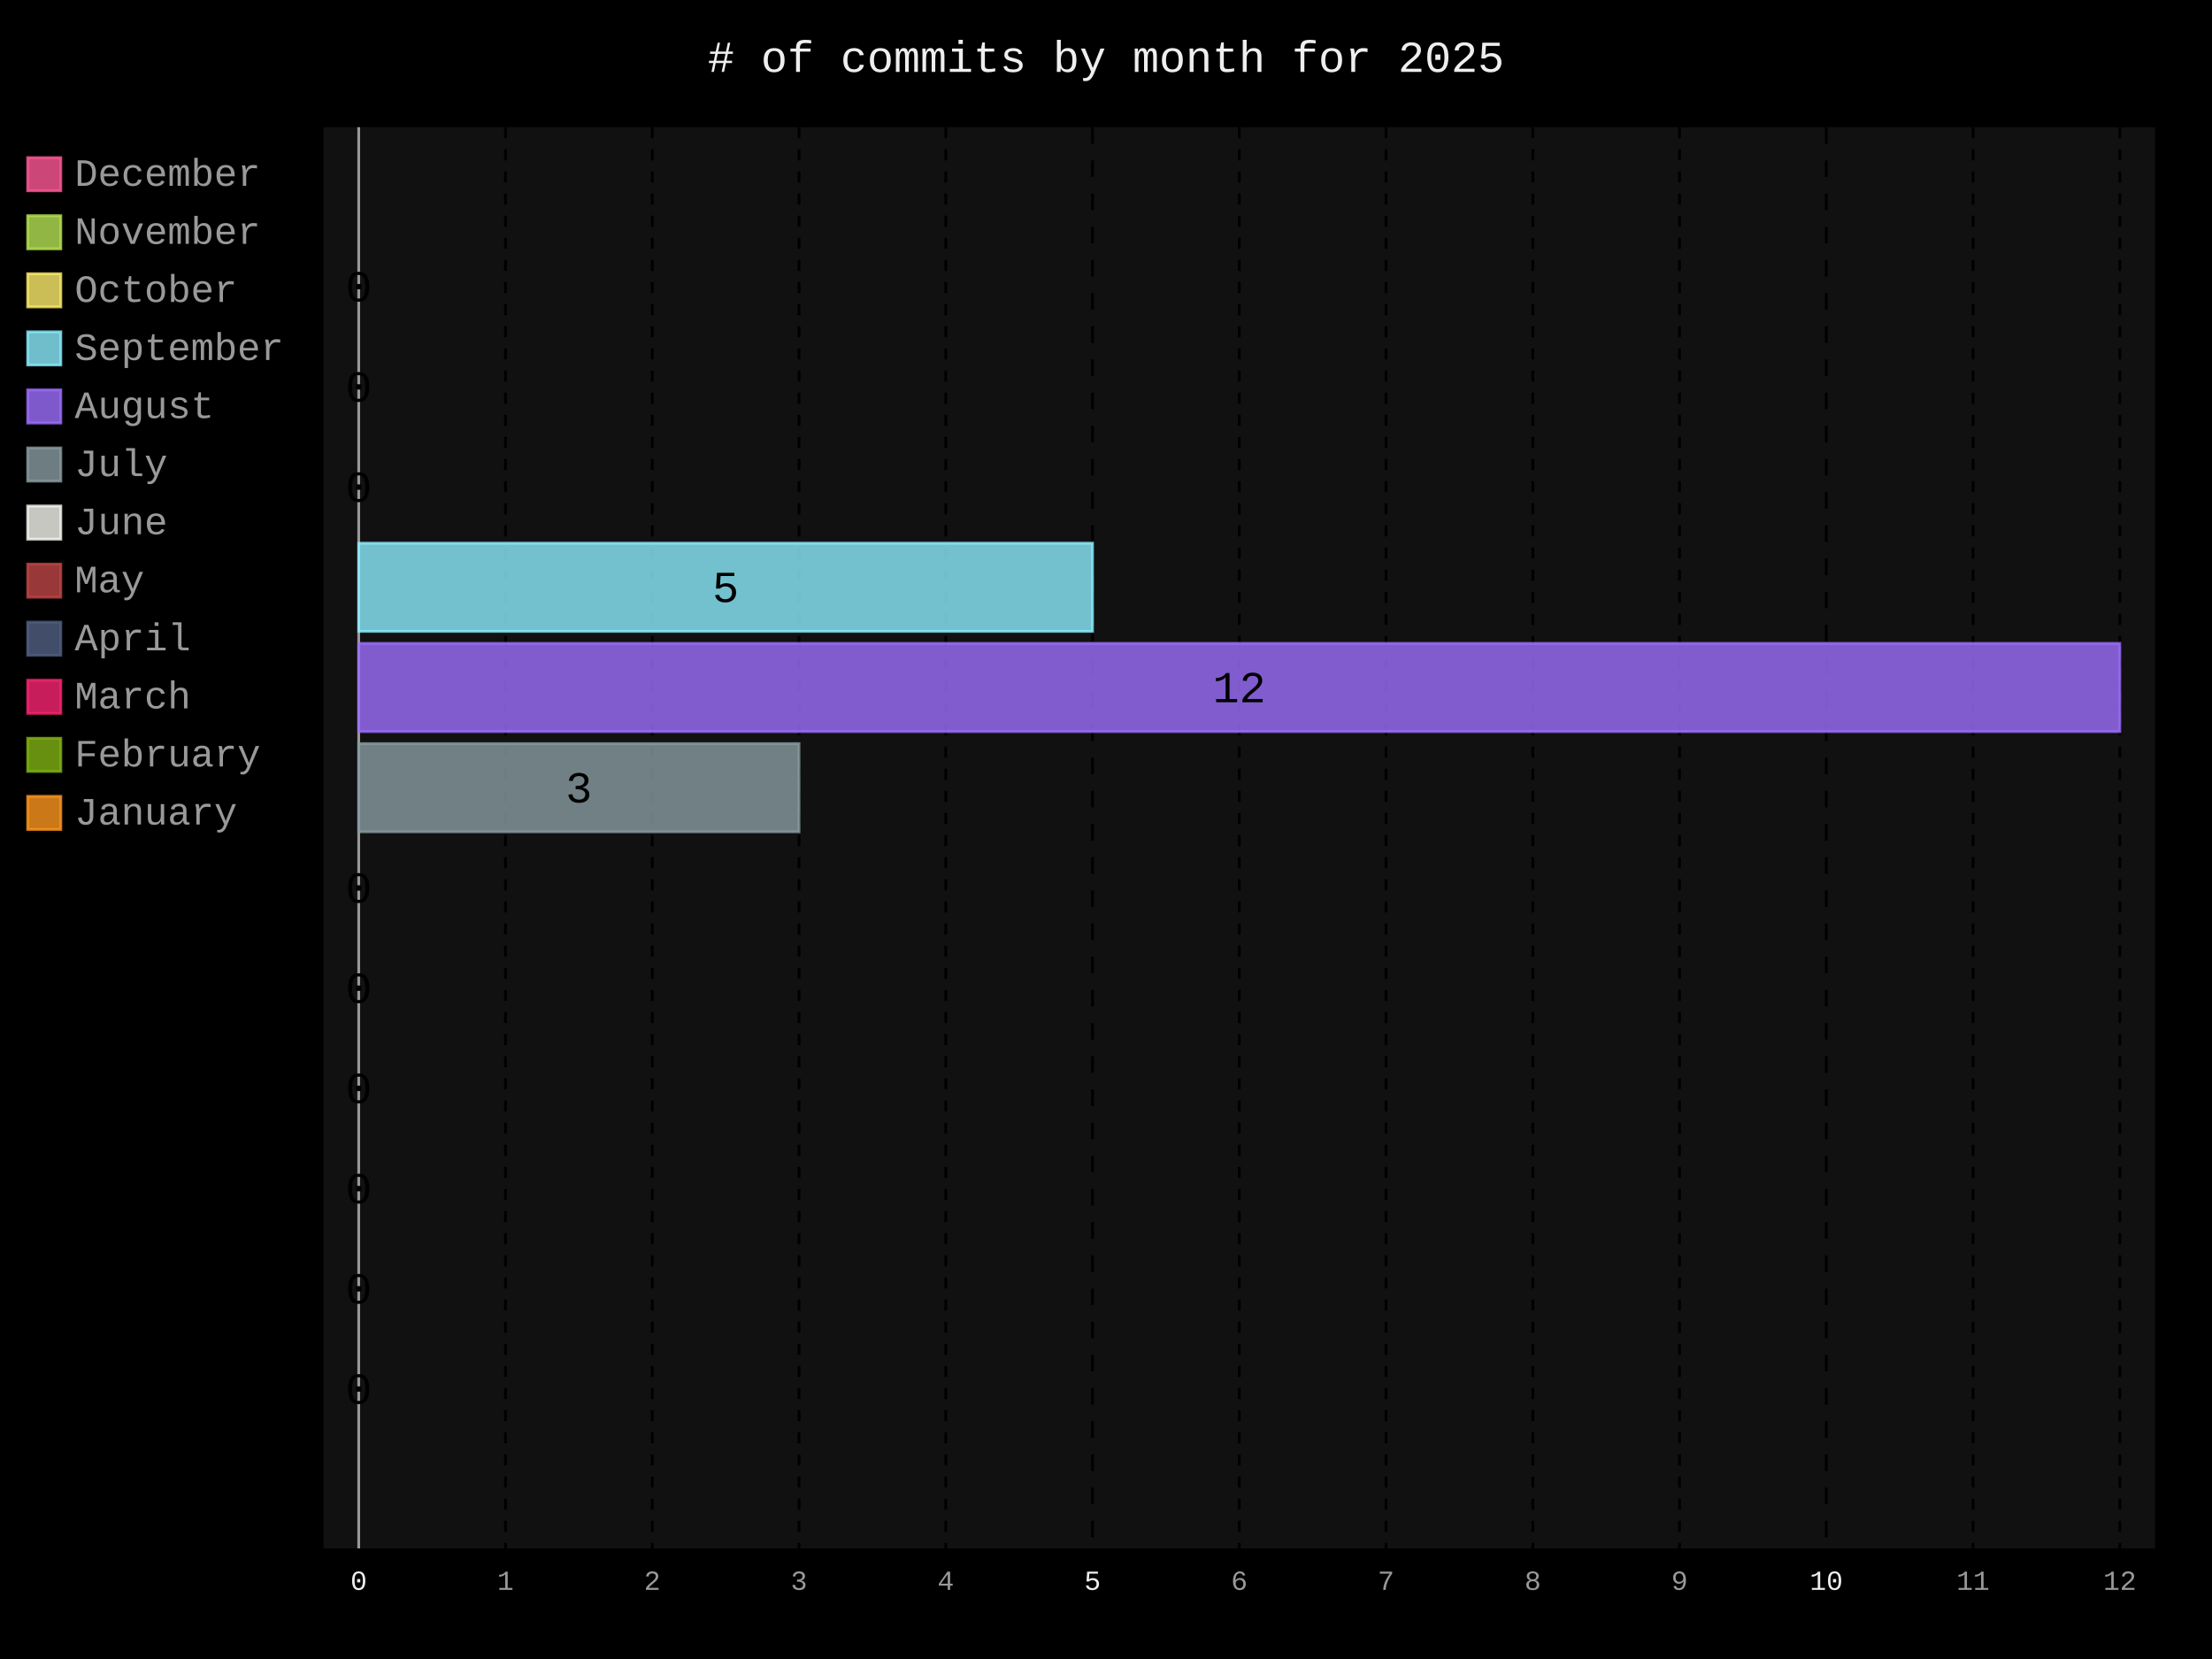
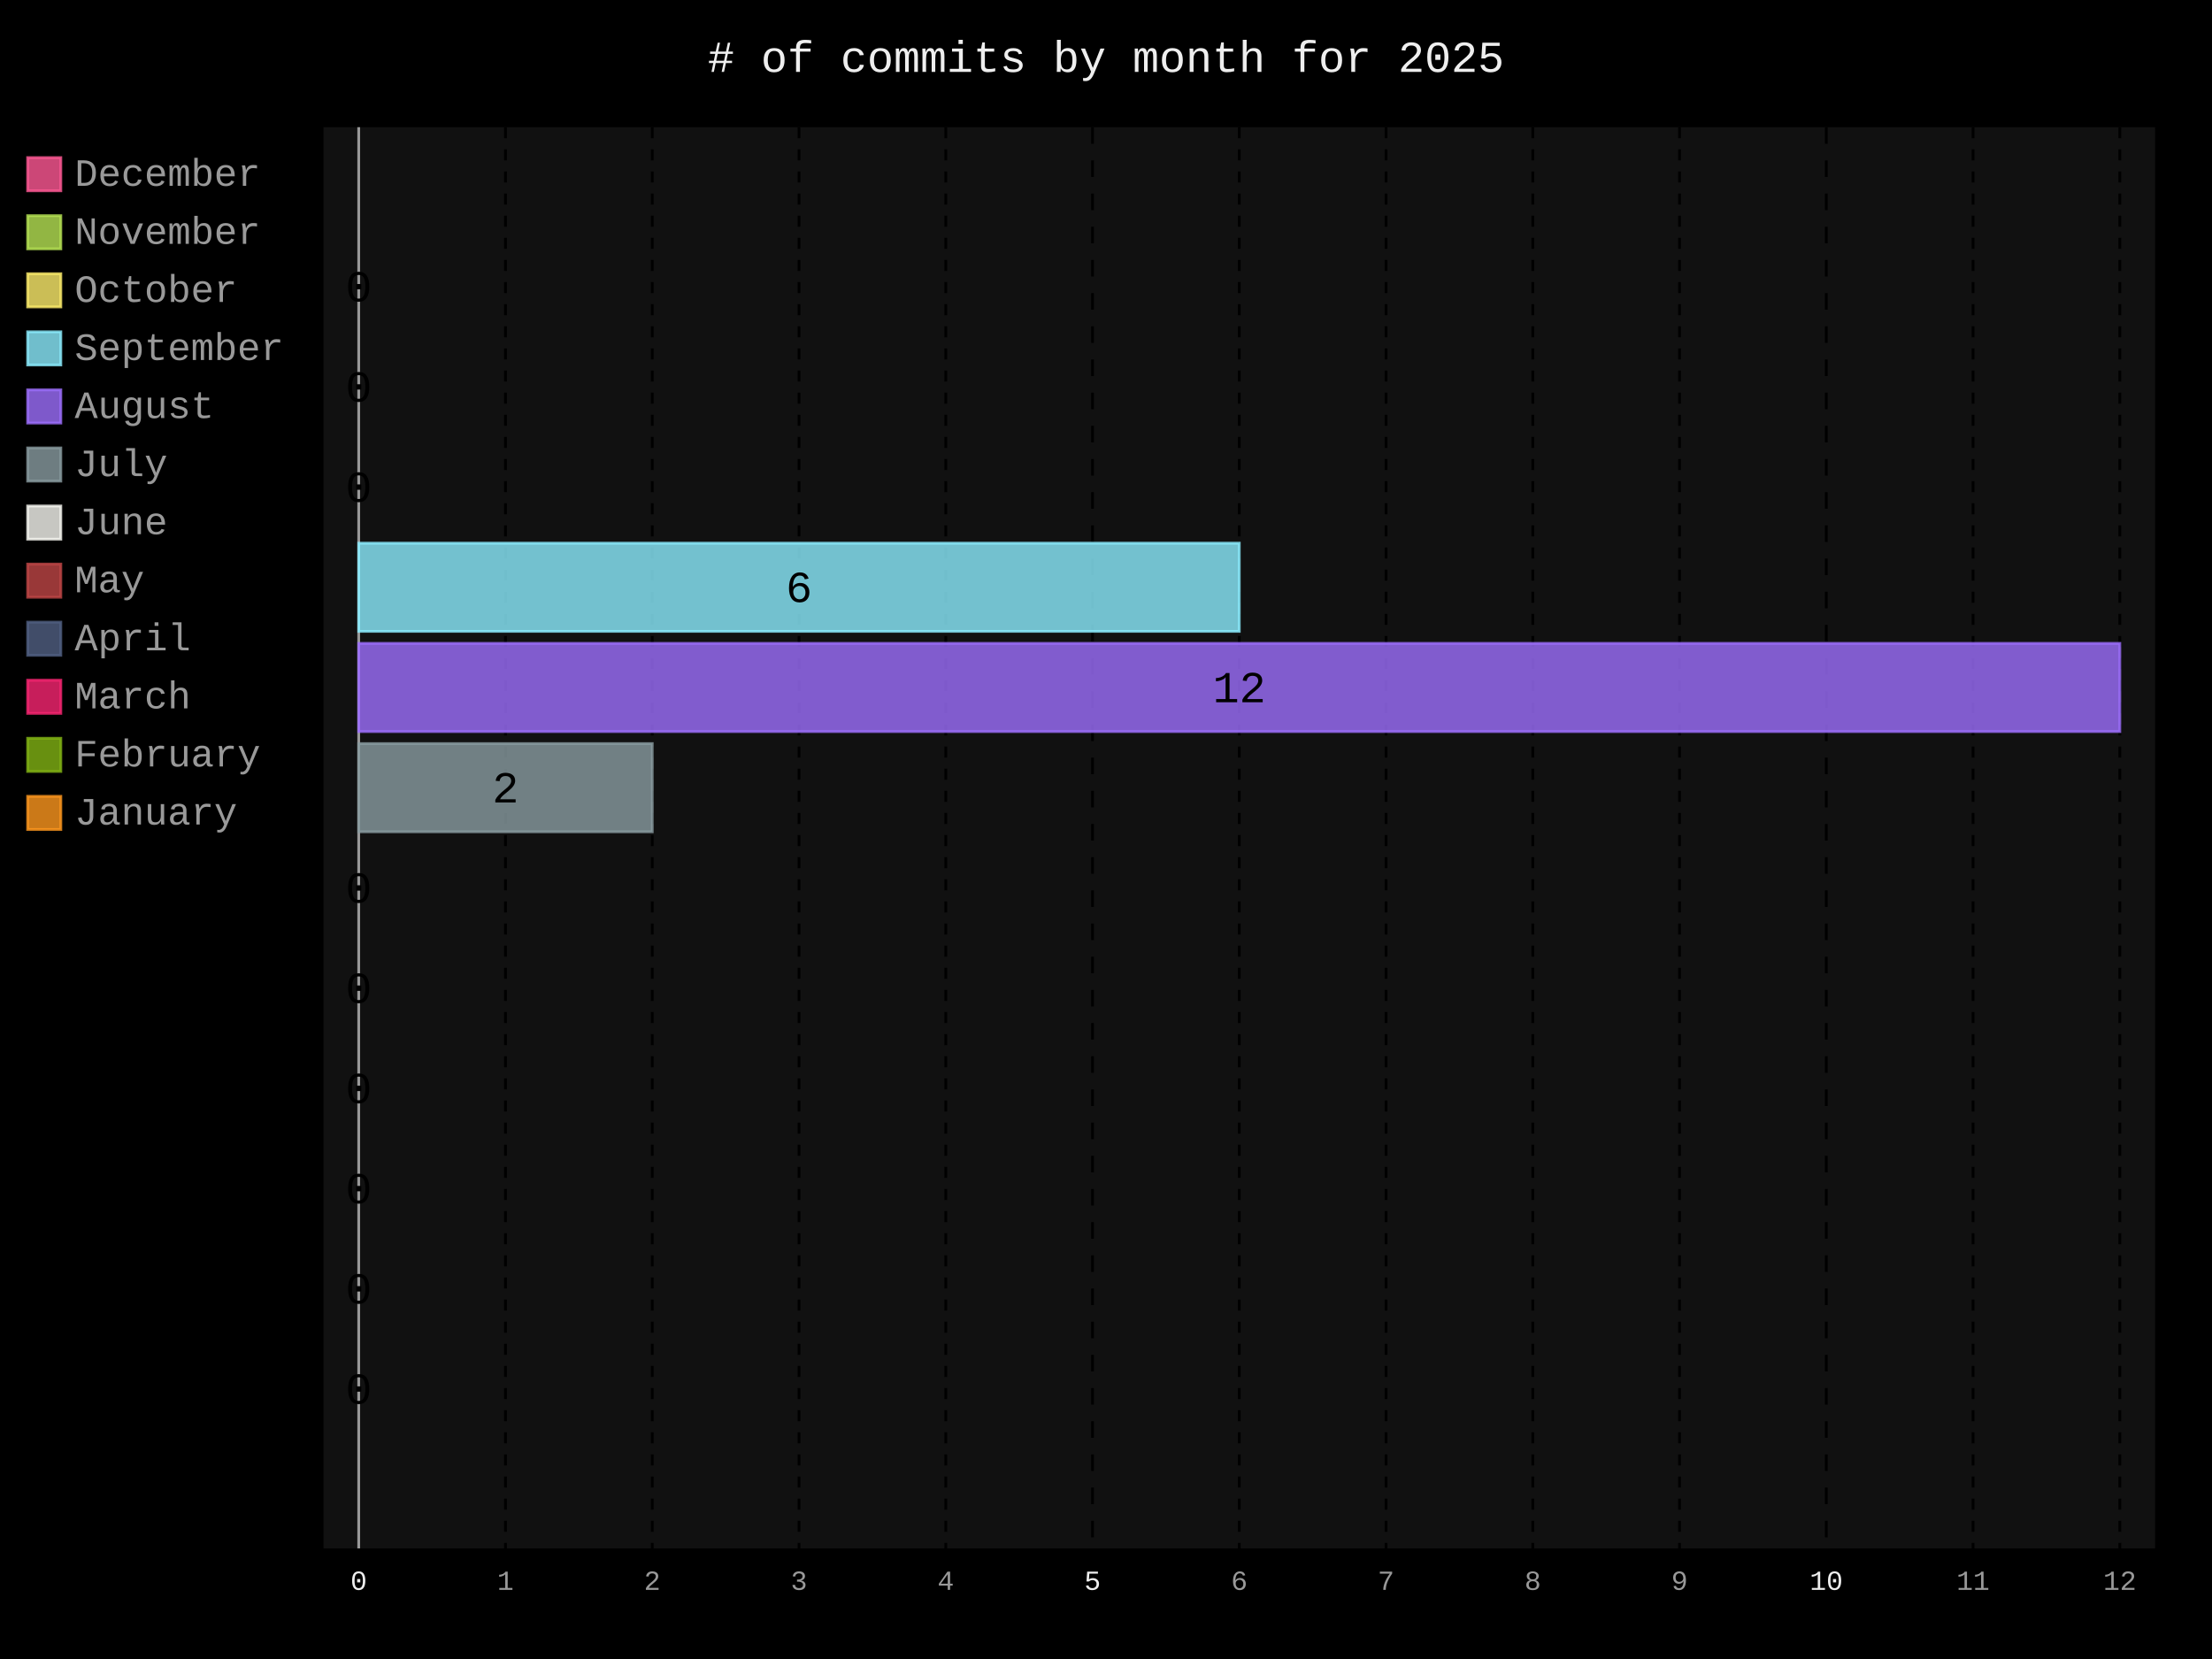
- <svg xmlns="http://www.w3.org/2000/svg" id="chart-7ac94487-2251-42de-bc23-2d592b1d3ab3" class="pygal-chart" viewBox="0 0 800 600">
+ <svg xmlns="http://www.w3.org/2000/svg" id="chart-ea9812d7-b7a4-45fb-b2c9-43618c8c6c7f" class="pygal-chart" viewBox="0 0 800 600">
  <defs>
-     <style type="text/css">#chart-7ac94487-2251-42de-bc23-2d592b1d3ab3{-webkit-user-select:none;-webkit-font-smoothing:antialiased;font-family:Consolas,"Liberation Mono",Menlo,Courier,monospace}#chart-7ac94487-2251-42de-bc23-2d592b1d3ab3 .title{font-family:Consolas,"Liberation Mono",Menlo,Courier,monospace;font-size:16px}#chart-7ac94487-2251-42de-bc23-2d592b1d3ab3 .legends .legend text{font-family:Consolas,"Liberation Mono",Menlo,Courier,monospace;font-size:14px}#chart-7ac94487-2251-42de-bc23-2d592b1d3ab3 .axis text{font-family:Consolas,"Liberation Mono",Menlo,Courier,monospace;font-size:10px}#chart-7ac94487-2251-42de-bc23-2d592b1d3ab3 .axis text.major{font-family:Consolas,"Liberation Mono",Menlo,Courier,monospace;font-size:10px}#chart-7ac94487-2251-42de-bc23-2d592b1d3ab3 .text-overlay text.value{font-family:Consolas,"Liberation Mono",Menlo,Courier,monospace;font-size:16px}#chart-7ac94487-2251-42de-bc23-2d592b1d3ab3 .text-overlay text.label{font-family:Consolas,"Liberation Mono",Menlo,Courier,monospace;font-size:10px}#chart-7ac94487-2251-42de-bc23-2d592b1d3ab3 .tooltip{font-family:Consolas,"Liberation Mono",Menlo,Courier,monospace;font-size:14px}#chart-7ac94487-2251-42de-bc23-2d592b1d3ab3 text.no_data{font-family:Consolas,"Liberation Mono",Menlo,Courier,monospace;font-size:64px}
- #chart-7ac94487-2251-42de-bc23-2d592b1d3ab3{background-color:black}#chart-7ac94487-2251-42de-bc23-2d592b1d3ab3 path,#chart-7ac94487-2251-42de-bc23-2d592b1d3ab3 line,#chart-7ac94487-2251-42de-bc23-2d592b1d3ab3 rect,#chart-7ac94487-2251-42de-bc23-2d592b1d3ab3 circle{-webkit-transition:250ms;-moz-transition:250ms;transition:250ms}#chart-7ac94487-2251-42de-bc23-2d592b1d3ab3 .graph &gt; .background{fill:black}#chart-7ac94487-2251-42de-bc23-2d592b1d3ab3 .plot &gt; .background{fill:#111}#chart-7ac94487-2251-42de-bc23-2d592b1d3ab3 .graph{fill:#999}#chart-7ac94487-2251-42de-bc23-2d592b1d3ab3 text.no_data{fill:#eee}#chart-7ac94487-2251-42de-bc23-2d592b1d3ab3 .title{fill:#eee}#chart-7ac94487-2251-42de-bc23-2d592b1d3ab3 .legends .legend text{fill:#999}#chart-7ac94487-2251-42de-bc23-2d592b1d3ab3 .legends .legend:hover text{fill:#eee}#chart-7ac94487-2251-42de-bc23-2d592b1d3ab3 .axis .line{stroke:#eee}#chart-7ac94487-2251-42de-bc23-2d592b1d3ab3 .axis .guide.line{stroke:#555}#chart-7ac94487-2251-42de-bc23-2d592b1d3ab3 .axis .major.line{stroke:#999}#chart-7ac94487-2251-42de-bc23-2d592b1d3ab3 .axis text.major{fill:#eee}#chart-7ac94487-2251-42de-bc23-2d592b1d3ab3 .axis.y .guides:hover .guide.line,#chart-7ac94487-2251-42de-bc23-2d592b1d3ab3 .line-graph .axis.x .guides:hover .guide.line,#chart-7ac94487-2251-42de-bc23-2d592b1d3ab3 .stackedline-graph .axis.x .guides:hover .guide.line,#chart-7ac94487-2251-42de-bc23-2d592b1d3ab3 .xy-graph .axis.x .guides:hover .guide.line{stroke:#eee}#chart-7ac94487-2251-42de-bc23-2d592b1d3ab3 .axis .guides:hover text{fill:#eee}#chart-7ac94487-2251-42de-bc23-2d592b1d3ab3 .reactive{fill-opacity:.8;stroke-opacity:.8;stroke-width:1}#chart-7ac94487-2251-42de-bc23-2d592b1d3ab3 .ci{stroke:#999}#chart-7ac94487-2251-42de-bc23-2d592b1d3ab3 .reactive.active,#chart-7ac94487-2251-42de-bc23-2d592b1d3ab3 .active .reactive{fill-opacity:.4;stroke-opacity:.9;stroke-width:4}#chart-7ac94487-2251-42de-bc23-2d592b1d3ab3 .ci .reactive.active{stroke-width:1.5}#chart-7ac94487-2251-42de-bc23-2d592b1d3ab3 .series text{fill:#eee}#chart-7ac94487-2251-42de-bc23-2d592b1d3ab3 .tooltip rect{fill:#111;stroke:#eee;-webkit-transition:opacity 250ms;-moz-transition:opacity 250ms;transition:opacity 250ms}#chart-7ac94487-2251-42de-bc23-2d592b1d3ab3 .tooltip .label{fill:#999}#chart-7ac94487-2251-42de-bc23-2d592b1d3ab3 .tooltip .label{fill:#999}#chart-7ac94487-2251-42de-bc23-2d592b1d3ab3 .tooltip .legend{font-size:.8em;fill:#555}#chart-7ac94487-2251-42de-bc23-2d592b1d3ab3 .tooltip .x_label{font-size:.6em;fill:#eee}#chart-7ac94487-2251-42de-bc23-2d592b1d3ab3 .tooltip .xlink{font-size:.5em;text-decoration:underline}#chart-7ac94487-2251-42de-bc23-2d592b1d3ab3 .tooltip .value{font-size:1.5em}#chart-7ac94487-2251-42de-bc23-2d592b1d3ab3 .bound{font-size:.5em}#chart-7ac94487-2251-42de-bc23-2d592b1d3ab3 .max-value{font-size:.75em;fill:#555}#chart-7ac94487-2251-42de-bc23-2d592b1d3ab3 .map-element{fill:#111;stroke:#555 !important}#chart-7ac94487-2251-42de-bc23-2d592b1d3ab3 .map-element .reactive{fill-opacity:inherit;stroke-opacity:inherit}#chart-7ac94487-2251-42de-bc23-2d592b1d3ab3 .color-0,#chart-7ac94487-2251-42de-bc23-2d592b1d3ab3 .color-0 a:visited{stroke:#ff5995;fill:#ff5995}#chart-7ac94487-2251-42de-bc23-2d592b1d3ab3 .color-1,#chart-7ac94487-2251-42de-bc23-2d592b1d3ab3 .color-1 a:visited{stroke:#b6e354;fill:#b6e354}#chart-7ac94487-2251-42de-bc23-2d592b1d3ab3 .color-2,#chart-7ac94487-2251-42de-bc23-2d592b1d3ab3 .color-2 a:visited{stroke:#feed6c;fill:#feed6c}#chart-7ac94487-2251-42de-bc23-2d592b1d3ab3 .color-3,#chart-7ac94487-2251-42de-bc23-2d592b1d3ab3 .color-3 a:visited{stroke:#8cedff;fill:#8cedff}#chart-7ac94487-2251-42de-bc23-2d592b1d3ab3 .color-4,#chart-7ac94487-2251-42de-bc23-2d592b1d3ab3 .color-4 a:visited{stroke:#9e6ffe;fill:#9e6ffe}#chart-7ac94487-2251-42de-bc23-2d592b1d3ab3 .color-5,#chart-7ac94487-2251-42de-bc23-2d592b1d3ab3 .color-5 a:visited{stroke:#899ca1;fill:#899ca1}#chart-7ac94487-2251-42de-bc23-2d592b1d3ab3 .color-6,#chart-7ac94487-2251-42de-bc23-2d592b1d3ab3 .color-6 a:visited{stroke:#f8f8f2;fill:#f8f8f2}#chart-7ac94487-2251-42de-bc23-2d592b1d3ab3 .color-7,#chart-7ac94487-2251-42de-bc23-2d592b1d3ab3 .color-7 a:visited{stroke:#bf4646;fill:#bf4646}#chart-7ac94487-2251-42de-bc23-2d592b1d3ab3 .color-8,#chart-7ac94487-2251-42de-bc23-2d592b1d3ab3 .color-8 a:visited{stroke:#516083;fill:#516083}#chart-7ac94487-2251-42de-bc23-2d592b1d3ab3 .color-9,#chart-7ac94487-2251-42de-bc23-2d592b1d3ab3 .color-9 a:visited{stroke:#f92672;fill:#f92672}#chart-7ac94487-2251-42de-bc23-2d592b1d3ab3 .color-10,#chart-7ac94487-2251-42de-bc23-2d592b1d3ab3 .color-10 a:visited{stroke:#82b414;fill:#82b414}#chart-7ac94487-2251-42de-bc23-2d592b1d3ab3 .color-11,#chart-7ac94487-2251-42de-bc23-2d592b1d3ab3 .color-11 a:visited{stroke:#fd971f;fill:#fd971f}#chart-7ac94487-2251-42de-bc23-2d592b1d3ab3 .text-overlay .color-0 text{fill:black}#chart-7ac94487-2251-42de-bc23-2d592b1d3ab3 .text-overlay .color-1 text{fill:black}#chart-7ac94487-2251-42de-bc23-2d592b1d3ab3 .text-overlay .color-2 text{fill:black}#chart-7ac94487-2251-42de-bc23-2d592b1d3ab3 .text-overlay .color-3 text{fill:black}#chart-7ac94487-2251-42de-bc23-2d592b1d3ab3 .text-overlay .color-4 text{fill:black}#chart-7ac94487-2251-42de-bc23-2d592b1d3ab3 .text-overlay .color-5 text{fill:black}#chart-7ac94487-2251-42de-bc23-2d592b1d3ab3 .text-overlay .color-6 text{fill:black}#chart-7ac94487-2251-42de-bc23-2d592b1d3ab3 .text-overlay .color-7 text{fill:black}#chart-7ac94487-2251-42de-bc23-2d592b1d3ab3 .text-overlay .color-8 text{fill:black}#chart-7ac94487-2251-42de-bc23-2d592b1d3ab3 .text-overlay .color-9 text{fill:black}#chart-7ac94487-2251-42de-bc23-2d592b1d3ab3 .text-overlay .color-10 text{fill:black}#chart-7ac94487-2251-42de-bc23-2d592b1d3ab3 .text-overlay .color-11 text{fill:black}
- #chart-7ac94487-2251-42de-bc23-2d592b1d3ab3 text.no_data{text-anchor:middle}#chart-7ac94487-2251-42de-bc23-2d592b1d3ab3 .guide.line{fill:none}#chart-7ac94487-2251-42de-bc23-2d592b1d3ab3 .centered{text-anchor:middle}#chart-7ac94487-2251-42de-bc23-2d592b1d3ab3 .title{text-anchor:middle}#chart-7ac94487-2251-42de-bc23-2d592b1d3ab3 .legends .legend text{fill-opacity:1}#chart-7ac94487-2251-42de-bc23-2d592b1d3ab3 .axis.x text{text-anchor:middle}#chart-7ac94487-2251-42de-bc23-2d592b1d3ab3 .axis.x:not(.web) text[transform]{text-anchor:start}#chart-7ac94487-2251-42de-bc23-2d592b1d3ab3 .axis.x:not(.web) text[transform].backwards{text-anchor:end}#chart-7ac94487-2251-42de-bc23-2d592b1d3ab3 .axis.y text{text-anchor:end}#chart-7ac94487-2251-42de-bc23-2d592b1d3ab3 .axis.y text[transform].backwards{text-anchor:start}#chart-7ac94487-2251-42de-bc23-2d592b1d3ab3 .axis.y2 text{text-anchor:start}#chart-7ac94487-2251-42de-bc23-2d592b1d3ab3 .axis.y2 text[transform].backwards{text-anchor:end}#chart-7ac94487-2251-42de-bc23-2d592b1d3ab3 .axis .guide.line{stroke-dasharray:4,4;stroke:black}#chart-7ac94487-2251-42de-bc23-2d592b1d3ab3 .axis .major.guide.line{stroke-dasharray:6,6;stroke:black}#chart-7ac94487-2251-42de-bc23-2d592b1d3ab3 .horizontal .axis.y .guide.line,#chart-7ac94487-2251-42de-bc23-2d592b1d3ab3 .horizontal .axis.y2 .guide.line,#chart-7ac94487-2251-42de-bc23-2d592b1d3ab3 .vertical .axis.x .guide.line{opacity:0}#chart-7ac94487-2251-42de-bc23-2d592b1d3ab3 .horizontal .axis.always_show .guide.line,#chart-7ac94487-2251-42de-bc23-2d592b1d3ab3 .vertical .axis.always_show .guide.line{opacity:1 !important}#chart-7ac94487-2251-42de-bc23-2d592b1d3ab3 .axis.y .guides:hover .guide.line,#chart-7ac94487-2251-42de-bc23-2d592b1d3ab3 .axis.y2 .guides:hover .guide.line,#chart-7ac94487-2251-42de-bc23-2d592b1d3ab3 .axis.x .guides:hover .guide.line{opacity:1}#chart-7ac94487-2251-42de-bc23-2d592b1d3ab3 .axis .guides:hover text{opacity:1}#chart-7ac94487-2251-42de-bc23-2d592b1d3ab3 .nofill{fill:none}#chart-7ac94487-2251-42de-bc23-2d592b1d3ab3 .subtle-fill{fill-opacity:.2}#chart-7ac94487-2251-42de-bc23-2d592b1d3ab3 .dot{stroke-width:1px;fill-opacity:1;stroke-opacity:1}#chart-7ac94487-2251-42de-bc23-2d592b1d3ab3 .dot.active{stroke-width:5px}#chart-7ac94487-2251-42de-bc23-2d592b1d3ab3 .dot.negative{fill:transparent}#chart-7ac94487-2251-42de-bc23-2d592b1d3ab3 text,#chart-7ac94487-2251-42de-bc23-2d592b1d3ab3 tspan{stroke:none !important}#chart-7ac94487-2251-42de-bc23-2d592b1d3ab3 .series text.active{opacity:1}#chart-7ac94487-2251-42de-bc23-2d592b1d3ab3 .tooltip rect{fill-opacity:.95;stroke-width:.5}#chart-7ac94487-2251-42de-bc23-2d592b1d3ab3 .tooltip text{fill-opacity:1}#chart-7ac94487-2251-42de-bc23-2d592b1d3ab3 .showable{visibility:hidden}#chart-7ac94487-2251-42de-bc23-2d592b1d3ab3 .showable.shown{visibility:visible}#chart-7ac94487-2251-42de-bc23-2d592b1d3ab3 .gauge-background{fill:rgba(229,229,229,1);stroke:none}#chart-7ac94487-2251-42de-bc23-2d592b1d3ab3 .bg-lines{stroke:black;stroke-width:2px}</style>
+     <style type="text/css">#chart-ea9812d7-b7a4-45fb-b2c9-43618c8c6c7f{-webkit-user-select:none;-webkit-font-smoothing:antialiased;font-family:Consolas,"Liberation Mono",Menlo,Courier,monospace}#chart-ea9812d7-b7a4-45fb-b2c9-43618c8c6c7f .title{font-family:Consolas,"Liberation Mono",Menlo,Courier,monospace;font-size:16px}#chart-ea9812d7-b7a4-45fb-b2c9-43618c8c6c7f .legends .legend text{font-family:Consolas,"Liberation Mono",Menlo,Courier,monospace;font-size:14px}#chart-ea9812d7-b7a4-45fb-b2c9-43618c8c6c7f .axis text{font-family:Consolas,"Liberation Mono",Menlo,Courier,monospace;font-size:10px}#chart-ea9812d7-b7a4-45fb-b2c9-43618c8c6c7f .axis text.major{font-family:Consolas,"Liberation Mono",Menlo,Courier,monospace;font-size:10px}#chart-ea9812d7-b7a4-45fb-b2c9-43618c8c6c7f .text-overlay text.value{font-family:Consolas,"Liberation Mono",Menlo,Courier,monospace;font-size:16px}#chart-ea9812d7-b7a4-45fb-b2c9-43618c8c6c7f .text-overlay text.label{font-family:Consolas,"Liberation Mono",Menlo,Courier,monospace;font-size:10px}#chart-ea9812d7-b7a4-45fb-b2c9-43618c8c6c7f .tooltip{font-family:Consolas,"Liberation Mono",Menlo,Courier,monospace;font-size:14px}#chart-ea9812d7-b7a4-45fb-b2c9-43618c8c6c7f text.no_data{font-family:Consolas,"Liberation Mono",Menlo,Courier,monospace;font-size:64px}
+ #chart-ea9812d7-b7a4-45fb-b2c9-43618c8c6c7f{background-color:black}#chart-ea9812d7-b7a4-45fb-b2c9-43618c8c6c7f path,#chart-ea9812d7-b7a4-45fb-b2c9-43618c8c6c7f line,#chart-ea9812d7-b7a4-45fb-b2c9-43618c8c6c7f rect,#chart-ea9812d7-b7a4-45fb-b2c9-43618c8c6c7f circle{-webkit-transition:250ms;-moz-transition:250ms;transition:250ms}#chart-ea9812d7-b7a4-45fb-b2c9-43618c8c6c7f .graph &gt; .background{fill:black}#chart-ea9812d7-b7a4-45fb-b2c9-43618c8c6c7f .plot &gt; .background{fill:#111}#chart-ea9812d7-b7a4-45fb-b2c9-43618c8c6c7f .graph{fill:#999}#chart-ea9812d7-b7a4-45fb-b2c9-43618c8c6c7f text.no_data{fill:#eee}#chart-ea9812d7-b7a4-45fb-b2c9-43618c8c6c7f .title{fill:#eee}#chart-ea9812d7-b7a4-45fb-b2c9-43618c8c6c7f .legends .legend text{fill:#999}#chart-ea9812d7-b7a4-45fb-b2c9-43618c8c6c7f .legends .legend:hover text{fill:#eee}#chart-ea9812d7-b7a4-45fb-b2c9-43618c8c6c7f .axis .line{stroke:#eee}#chart-ea9812d7-b7a4-45fb-b2c9-43618c8c6c7f .axis .guide.line{stroke:#555}#chart-ea9812d7-b7a4-45fb-b2c9-43618c8c6c7f .axis .major.line{stroke:#999}#chart-ea9812d7-b7a4-45fb-b2c9-43618c8c6c7f .axis text.major{fill:#eee}#chart-ea9812d7-b7a4-45fb-b2c9-43618c8c6c7f .axis.y .guides:hover .guide.line,#chart-ea9812d7-b7a4-45fb-b2c9-43618c8c6c7f .line-graph .axis.x .guides:hover .guide.line,#chart-ea9812d7-b7a4-45fb-b2c9-43618c8c6c7f .stackedline-graph .axis.x .guides:hover .guide.line,#chart-ea9812d7-b7a4-45fb-b2c9-43618c8c6c7f .xy-graph .axis.x .guides:hover .guide.line{stroke:#eee}#chart-ea9812d7-b7a4-45fb-b2c9-43618c8c6c7f .axis .guides:hover text{fill:#eee}#chart-ea9812d7-b7a4-45fb-b2c9-43618c8c6c7f .reactive{fill-opacity:.8;stroke-opacity:.8;stroke-width:1}#chart-ea9812d7-b7a4-45fb-b2c9-43618c8c6c7f .ci{stroke:#999}#chart-ea9812d7-b7a4-45fb-b2c9-43618c8c6c7f .reactive.active,#chart-ea9812d7-b7a4-45fb-b2c9-43618c8c6c7f .active .reactive{fill-opacity:.4;stroke-opacity:.9;stroke-width:4}#chart-ea9812d7-b7a4-45fb-b2c9-43618c8c6c7f .ci .reactive.active{stroke-width:1.5}#chart-ea9812d7-b7a4-45fb-b2c9-43618c8c6c7f .series text{fill:#eee}#chart-ea9812d7-b7a4-45fb-b2c9-43618c8c6c7f .tooltip rect{fill:#111;stroke:#eee;-webkit-transition:opacity 250ms;-moz-transition:opacity 250ms;transition:opacity 250ms}#chart-ea9812d7-b7a4-45fb-b2c9-43618c8c6c7f .tooltip .label{fill:#999}#chart-ea9812d7-b7a4-45fb-b2c9-43618c8c6c7f .tooltip .label{fill:#999}#chart-ea9812d7-b7a4-45fb-b2c9-43618c8c6c7f .tooltip .legend{font-size:.8em;fill:#555}#chart-ea9812d7-b7a4-45fb-b2c9-43618c8c6c7f .tooltip .x_label{font-size:.6em;fill:#eee}#chart-ea9812d7-b7a4-45fb-b2c9-43618c8c6c7f .tooltip .xlink{font-size:.5em;text-decoration:underline}#chart-ea9812d7-b7a4-45fb-b2c9-43618c8c6c7f .tooltip .value{font-size:1.5em}#chart-ea9812d7-b7a4-45fb-b2c9-43618c8c6c7f .bound{font-size:.5em}#chart-ea9812d7-b7a4-45fb-b2c9-43618c8c6c7f .max-value{font-size:.75em;fill:#555}#chart-ea9812d7-b7a4-45fb-b2c9-43618c8c6c7f .map-element{fill:#111;stroke:#555 !important}#chart-ea9812d7-b7a4-45fb-b2c9-43618c8c6c7f .map-element .reactive{fill-opacity:inherit;stroke-opacity:inherit}#chart-ea9812d7-b7a4-45fb-b2c9-43618c8c6c7f .color-0,#chart-ea9812d7-b7a4-45fb-b2c9-43618c8c6c7f .color-0 a:visited{stroke:#ff5995;fill:#ff5995}#chart-ea9812d7-b7a4-45fb-b2c9-43618c8c6c7f .color-1,#chart-ea9812d7-b7a4-45fb-b2c9-43618c8c6c7f .color-1 a:visited{stroke:#b6e354;fill:#b6e354}#chart-ea9812d7-b7a4-45fb-b2c9-43618c8c6c7f .color-2,#chart-ea9812d7-b7a4-45fb-b2c9-43618c8c6c7f .color-2 a:visited{stroke:#feed6c;fill:#feed6c}#chart-ea9812d7-b7a4-45fb-b2c9-43618c8c6c7f .color-3,#chart-ea9812d7-b7a4-45fb-b2c9-43618c8c6c7f .color-3 a:visited{stroke:#8cedff;fill:#8cedff}#chart-ea9812d7-b7a4-45fb-b2c9-43618c8c6c7f .color-4,#chart-ea9812d7-b7a4-45fb-b2c9-43618c8c6c7f .color-4 a:visited{stroke:#9e6ffe;fill:#9e6ffe}#chart-ea9812d7-b7a4-45fb-b2c9-43618c8c6c7f .color-5,#chart-ea9812d7-b7a4-45fb-b2c9-43618c8c6c7f .color-5 a:visited{stroke:#899ca1;fill:#899ca1}#chart-ea9812d7-b7a4-45fb-b2c9-43618c8c6c7f .color-6,#chart-ea9812d7-b7a4-45fb-b2c9-43618c8c6c7f .color-6 a:visited{stroke:#f8f8f2;fill:#f8f8f2}#chart-ea9812d7-b7a4-45fb-b2c9-43618c8c6c7f .color-7,#chart-ea9812d7-b7a4-45fb-b2c9-43618c8c6c7f .color-7 a:visited{stroke:#bf4646;fill:#bf4646}#chart-ea9812d7-b7a4-45fb-b2c9-43618c8c6c7f .color-8,#chart-ea9812d7-b7a4-45fb-b2c9-43618c8c6c7f .color-8 a:visited{stroke:#516083;fill:#516083}#chart-ea9812d7-b7a4-45fb-b2c9-43618c8c6c7f .color-9,#chart-ea9812d7-b7a4-45fb-b2c9-43618c8c6c7f .color-9 a:visited{stroke:#f92672;fill:#f92672}#chart-ea9812d7-b7a4-45fb-b2c9-43618c8c6c7f .color-10,#chart-ea9812d7-b7a4-45fb-b2c9-43618c8c6c7f .color-10 a:visited{stroke:#82b414;fill:#82b414}#chart-ea9812d7-b7a4-45fb-b2c9-43618c8c6c7f .color-11,#chart-ea9812d7-b7a4-45fb-b2c9-43618c8c6c7f .color-11 a:visited{stroke:#fd971f;fill:#fd971f}#chart-ea9812d7-b7a4-45fb-b2c9-43618c8c6c7f .text-overlay .color-0 text{fill:black}#chart-ea9812d7-b7a4-45fb-b2c9-43618c8c6c7f .text-overlay .color-1 text{fill:black}#chart-ea9812d7-b7a4-45fb-b2c9-43618c8c6c7f .text-overlay .color-2 text{fill:black}#chart-ea9812d7-b7a4-45fb-b2c9-43618c8c6c7f .text-overlay .color-3 text{fill:black}#chart-ea9812d7-b7a4-45fb-b2c9-43618c8c6c7f .text-overlay .color-4 text{fill:black}#chart-ea9812d7-b7a4-45fb-b2c9-43618c8c6c7f .text-overlay .color-5 text{fill:black}#chart-ea9812d7-b7a4-45fb-b2c9-43618c8c6c7f .text-overlay .color-6 text{fill:black}#chart-ea9812d7-b7a4-45fb-b2c9-43618c8c6c7f .text-overlay .color-7 text{fill:black}#chart-ea9812d7-b7a4-45fb-b2c9-43618c8c6c7f .text-overlay .color-8 text{fill:black}#chart-ea9812d7-b7a4-45fb-b2c9-43618c8c6c7f .text-overlay .color-9 text{fill:black}#chart-ea9812d7-b7a4-45fb-b2c9-43618c8c6c7f .text-overlay .color-10 text{fill:black}#chart-ea9812d7-b7a4-45fb-b2c9-43618c8c6c7f .text-overlay .color-11 text{fill:black}
+ #chart-ea9812d7-b7a4-45fb-b2c9-43618c8c6c7f text.no_data{text-anchor:middle}#chart-ea9812d7-b7a4-45fb-b2c9-43618c8c6c7f .guide.line{fill:none}#chart-ea9812d7-b7a4-45fb-b2c9-43618c8c6c7f .centered{text-anchor:middle}#chart-ea9812d7-b7a4-45fb-b2c9-43618c8c6c7f .title{text-anchor:middle}#chart-ea9812d7-b7a4-45fb-b2c9-43618c8c6c7f .legends .legend text{fill-opacity:1}#chart-ea9812d7-b7a4-45fb-b2c9-43618c8c6c7f .axis.x text{text-anchor:middle}#chart-ea9812d7-b7a4-45fb-b2c9-43618c8c6c7f .axis.x:not(.web) text[transform]{text-anchor:start}#chart-ea9812d7-b7a4-45fb-b2c9-43618c8c6c7f .axis.x:not(.web) text[transform].backwards{text-anchor:end}#chart-ea9812d7-b7a4-45fb-b2c9-43618c8c6c7f .axis.y text{text-anchor:end}#chart-ea9812d7-b7a4-45fb-b2c9-43618c8c6c7f .axis.y text[transform].backwards{text-anchor:start}#chart-ea9812d7-b7a4-45fb-b2c9-43618c8c6c7f .axis.y2 text{text-anchor:start}#chart-ea9812d7-b7a4-45fb-b2c9-43618c8c6c7f .axis.y2 text[transform].backwards{text-anchor:end}#chart-ea9812d7-b7a4-45fb-b2c9-43618c8c6c7f .axis .guide.line{stroke-dasharray:4,4;stroke:black}#chart-ea9812d7-b7a4-45fb-b2c9-43618c8c6c7f .axis .major.guide.line{stroke-dasharray:6,6;stroke:black}#chart-ea9812d7-b7a4-45fb-b2c9-43618c8c6c7f .horizontal .axis.y .guide.line,#chart-ea9812d7-b7a4-45fb-b2c9-43618c8c6c7f .horizontal .axis.y2 .guide.line,#chart-ea9812d7-b7a4-45fb-b2c9-43618c8c6c7f .vertical .axis.x .guide.line{opacity:0}#chart-ea9812d7-b7a4-45fb-b2c9-43618c8c6c7f .horizontal .axis.always_show .guide.line,#chart-ea9812d7-b7a4-45fb-b2c9-43618c8c6c7f .vertical .axis.always_show .guide.line{opacity:1 !important}#chart-ea9812d7-b7a4-45fb-b2c9-43618c8c6c7f .axis.y .guides:hover .guide.line,#chart-ea9812d7-b7a4-45fb-b2c9-43618c8c6c7f .axis.y2 .guides:hover .guide.line,#chart-ea9812d7-b7a4-45fb-b2c9-43618c8c6c7f .axis.x .guides:hover .guide.line{opacity:1}#chart-ea9812d7-b7a4-45fb-b2c9-43618c8c6c7f .axis .guides:hover text{opacity:1}#chart-ea9812d7-b7a4-45fb-b2c9-43618c8c6c7f .nofill{fill:none}#chart-ea9812d7-b7a4-45fb-b2c9-43618c8c6c7f .subtle-fill{fill-opacity:.2}#chart-ea9812d7-b7a4-45fb-b2c9-43618c8c6c7f .dot{stroke-width:1px;fill-opacity:1;stroke-opacity:1}#chart-ea9812d7-b7a4-45fb-b2c9-43618c8c6c7f .dot.active{stroke-width:5px}#chart-ea9812d7-b7a4-45fb-b2c9-43618c8c6c7f .dot.negative{fill:transparent}#chart-ea9812d7-b7a4-45fb-b2c9-43618c8c6c7f text,#chart-ea9812d7-b7a4-45fb-b2c9-43618c8c6c7f tspan{stroke:none !important}#chart-ea9812d7-b7a4-45fb-b2c9-43618c8c6c7f .series text.active{opacity:1}#chart-ea9812d7-b7a4-45fb-b2c9-43618c8c6c7f .tooltip rect{fill-opacity:.95;stroke-width:.5}#chart-ea9812d7-b7a4-45fb-b2c9-43618c8c6c7f .tooltip text{fill-opacity:1}#chart-ea9812d7-b7a4-45fb-b2c9-43618c8c6c7f .showable{visibility:hidden}#chart-ea9812d7-b7a4-45fb-b2c9-43618c8c6c7f .showable.shown{visibility:visible}#chart-ea9812d7-b7a4-45fb-b2c9-43618c8c6c7f .gauge-background{fill:rgba(229,229,229,1);stroke:none}#chart-ea9812d7-b7a4-45fb-b2c9-43618c8c6c7f .bg-lines{stroke:black;stroke-width:2px}</style>
  </defs>
  <g class="graph horizontalbar-graph horizontal">
    <rect x="0" y="0" width="800" height="600" class="background" />
    <g transform="translate(117, 46)" class="plot">
      <rect x="0" y="0" width="662.4" height="514" class="background" />
      <g class="axis x always_show">
        <g class="guides">
          <path d="M12.738 0 v514" class="axis major line" />
          <text x="12.738" y="529.0" class="major">0</text>
        </g>
        <g class="guides">
          <path d="M65.815 0 v514" class="guide line" />
          <text x="65.815" y="529.0" class="">1</text>
        </g>
        <g class="guides">
          <path d="M118.892 0 v514" class="guide line" />
          <text x="118.892" y="529.0" class="">2</text>
        </g>
        <g class="guides">
          <path d="M171.969 0 v514" class="guide line" />
          <text x="171.969" y="529.0" class="">3</text>
        </g>
        <g class="guides">
          <path d="M225.046 0 v514" class="guide line" />
          <text x="225.046" y="529.0" class="">4</text>
        </g>
        <g class="guides">
          <path d="M278.123 0 v514" class="major guide line" />
          <text x="278.123" y="529.0" class="major">5</text>
        </g>
        <g class="guides">
          <path d="M331.2 0 v514" class="guide line" />
          <text x="331.2" y="529.0" class="">6</text>
        </g>
        <g class="guides">
          <path d="M384.277 0 v514" class="guide line" />
          <text x="384.277" y="529.0" class="">7</text>
        </g>
        <g class="guides">
          <path d="M437.354 0 v514" class="guide line" />
          <text x="437.354" y="529.0" class="">8</text>
        </g>
        <g class="guides">
          <path d="M490.431 0 v514" class="guide line" />
          <text x="490.431" y="529.0" class="">9</text>
        </g>
        <g class="guides">
          <path d="M543.508 0 v514" class="major guide line" />
          <text x="543.508" y="529.0" class="major">10</text>
        </g>
        <g class="guides">
          <path d="M596.585 0 v514" class="guide line" />
          <text x="596.585" y="529.0" class="">11</text>
        </g>
        <g class="guides">
          <path d="M649.662 0 v514" class="guide line" />
          <text x="649.662" y="529.0" class="">12</text>
        </g>
      </g>
      <g class="series serie-11 color-11">
        <g class="bars">
          <g class="bar">
            <rect x="12.738" y="440.393" rx="0" ry="0" height="31.894" class="rect reactive tooltip-trigger" />
          </g>
        </g>
      </g>
      <g class="series serie-10 color-10">
        <g class="bars">
          <g class="bar">
            <rect x="12.738" y="404.149" rx="0" ry="0" height="31.894" class="rect reactive tooltip-trigger" />
          </g>
        </g>
      </g>
      <g class="series serie-9 color-9">
        <g class="bars">
          <g class="bar">
            <rect x="12.738" y="367.905" rx="0" ry="0" height="31.894" class="rect reactive tooltip-trigger" />
          </g>
        </g>
      </g>
      <g class="series serie-8 color-8">
        <g class="bars">
          <g class="bar">
            <rect x="12.738" y="331.662" rx="0" ry="0" height="31.894" class="rect reactive tooltip-trigger" />
          </g>
        </g>
      </g>
      <g class="series serie-7 color-7">
        <g class="bars">
          <g class="bar">
            <rect x="12.738" y="295.418" rx="0" ry="0" height="31.894" class="rect reactive tooltip-trigger" />
          </g>
        </g>
      </g>
      <g class="series serie-6 color-6">
        <g class="bars">
          <g class="bar">
            <rect x="12.738" y="259.175" rx="0" ry="0" height="31.894" class="rect reactive tooltip-trigger" />
          </g>
        </g>
      </g>
      <g class="series serie-5 color-5">
        <g class="bars">
          <g class="bar">
-             <rect x="12.738" y="222.931" rx="0" ry="0" width="159.231" height="31.894" class="rect reactive tooltip-trigger" />
+             <rect x="12.738" y="222.931" rx="0" ry="0" width="106.154" height="31.894" class="rect reactive tooltip-trigger" />
          </g>
        </g>
      </g>
      <g class="series serie-4 color-4">
        <g class="bars">
          <g class="bar">
            <rect x="12.738" y="186.687" rx="0" ry="0" width="636.923" height="31.894" class="rect reactive tooltip-trigger" />
          </g>
        </g>
      </g>
      <g class="series serie-3 color-3">
        <g class="bars">
          <g class="bar">
-             <rect x="12.738" y="150.444" rx="0" ry="0" width="265.385" height="31.894" class="rect reactive tooltip-trigger" />
+             <rect x="12.738" y="150.444" rx="0" ry="0" width="318.462" height="31.894" class="rect reactive tooltip-trigger" />
          </g>
        </g>
      </g>
      <g class="series serie-2 color-2">
        <g class="bars">
          <g class="bar">
            <rect x="12.738" y="114.2" rx="0" ry="0" height="31.894" class="rect reactive tooltip-trigger" />
          </g>
        </g>
      </g>
      <g class="series serie-1 color-1">
        <g class="bars">
          <g class="bar">
            <rect x="12.738" y="77.957" rx="0" ry="0" height="31.894" class="rect reactive tooltip-trigger" />
          </g>
        </g>
      </g>
      <g class="series serie-0 color-0">
        <g class="bars">
          <g class="bar">
            <rect x="12.738" y="41.713" rx="0" ry="0" height="31.894" class="rect reactive tooltip-trigger" />
          </g>
        </g>
      </g>
    </g>
    <g class="titles">
      <text x="400.0" y="26" class="title plot_title"># of commits by month for 2025</text>
    </g>
    <g transform="translate(117, 46)" class="plot overlay">
      <g class="series serie-11 color-11" />
      <g class="series serie-10 color-10" />
      <g class="series serie-9 color-9" />
      <g class="series serie-8 color-8" />
      <g class="series serie-7 color-7" />
      <g class="series serie-6 color-6" />
      <g class="series serie-5 color-5" />
      <g class="series serie-4 color-4" />
      <g class="series serie-3 color-3" />
      <g class="series serie-2 color-2" />
      <g class="series serie-1 color-1" />
      <g class="series serie-0 color-0" />
    </g>
    <g transform="translate(117, 46)" class="plot text-overlay">
      <g class="series serie-11 color-11">
        <text text-anchor="middle" x="12.738" y="461.673" class="value">0</text>
      </g>
      <g class="series serie-10 color-10">
        <text text-anchor="middle" x="12.738" y="425.429" class="value">0</text>
      </g>
      <g class="series serie-9 color-9">
        <text text-anchor="middle" x="12.738" y="389.186" class="value">0</text>
      </g>
      <g class="series serie-8 color-8">
        <text text-anchor="middle" x="12.738" y="352.942" class="value">0</text>
      </g>
      <g class="series serie-7 color-7">
        <text text-anchor="middle" x="12.738" y="316.699" class="value">0</text>
      </g>
      <g class="series serie-6 color-6">
        <text text-anchor="middle" x="12.738" y="280.455" class="value">0</text>
      </g>
      <g class="series serie-5 color-5">
-         <text text-anchor="middle" x="92.354" y="244.212" class="value">3</text>
+         <text text-anchor="middle" x="65.815" y="244.212" class="value">2</text>
      </g>
      <g class="series serie-4 color-4">
        <text text-anchor="middle" x="331.2" y="207.968" class="value">12</text>
      </g>
      <g class="series serie-3 color-3">
-         <text text-anchor="middle" x="145.431" y="171.724" class="value">5</text>
+         <text text-anchor="middle" x="171.969" y="171.724" class="value">6</text>
      </g>
      <g class="series serie-2 color-2">
        <text text-anchor="middle" x="12.738" y="135.481" class="value">0</text>
      </g>
      <g class="series serie-1 color-1">
        <text text-anchor="middle" x="12.738" y="99.237" class="value">0</text>
      </g>
      <g class="series serie-0 color-0">
        <text text-anchor="middle" x="12.738" y="62.994" class="value">0</text>
      </g>
    </g>
    <g transform="translate(117, 46)" class="plot tooltip-overlay">
      <g transform="translate(0 0)" style="opacity: 0" class="tooltip">
        <rect rx="0" ry="0" width="0" height="0" class="tooltip-box" />
        <g class="text" />
      </g>
    </g>
    <g transform="translate(10, 56)" class="legends">
      <g id="activate-serie-0" class="legend reactive activate-serie">
        <rect x="0.0" y="1.0" width="12" height="12" class="color-0 reactive" />
        <text x="17.0" y="11.2">December</text>
      </g>
      <g id="activate-serie-1" class="legend reactive activate-serie">
        <rect x="0.0" y="22.0" width="12" height="12" class="color-1 reactive" />
        <text x="17.0" y="32.2">November</text>
      </g>
      <g id="activate-serie-2" class="legend reactive activate-serie">
        <rect x="0.0" y="43.0" width="12" height="12" class="color-2 reactive" />
        <text x="17.0" y="53.2">October</text>
      </g>
      <g id="activate-serie-3" class="legend reactive activate-serie">
        <rect x="0.0" y="64.0" width="12" height="12" class="color-3 reactive" />
        <text x="17.0" y="74.2">September</text>
      </g>
      <g id="activate-serie-4" class="legend reactive activate-serie">
        <rect x="0.0" y="85.0" width="12" height="12" class="color-4 reactive" />
        <text x="17.0" y="95.2">August</text>
      </g>
      <g id="activate-serie-5" class="legend reactive activate-serie">
        <rect x="0.0" y="106.0" width="12" height="12" class="color-5 reactive" />
        <text x="17.0" y="116.2">July</text>
      </g>
      <g id="activate-serie-6" class="legend reactive activate-serie">
        <rect x="0.0" y="127.0" width="12" height="12" class="color-6 reactive" />
        <text x="17.0" y="137.2">June</text>
      </g>
      <g id="activate-serie-7" class="legend reactive activate-serie">
        <rect x="0.0" y="148.0" width="12" height="12" class="color-7 reactive" />
        <text x="17.0" y="158.2">May</text>
      </g>
      <g id="activate-serie-8" class="legend reactive activate-serie">
        <rect x="0.0" y="169.0" width="12" height="12" class="color-8 reactive" />
        <text x="17.0" y="179.2">April</text>
      </g>
      <g id="activate-serie-9" class="legend reactive activate-serie">
        <rect x="0.0" y="190.0" width="12" height="12" class="color-9 reactive" />
        <text x="17.0" y="200.2">March</text>
      </g>
      <g id="activate-serie-10" class="legend reactive activate-serie">
        <rect x="0.0" y="211.0" width="12" height="12" class="color-10 reactive" />
        <text x="17.0" y="221.2">February</text>
      </g>
      <g id="activate-serie-11" class="legend reactive activate-serie">
        <rect x="0.0" y="232.0" width="12" height="12" class="color-11 reactive" />
        <text x="17.0" y="242.2">January</text>
      </g>
    </g>
    <g transform="translate(790, 56)" class="legends" />
  </g>
</svg>
